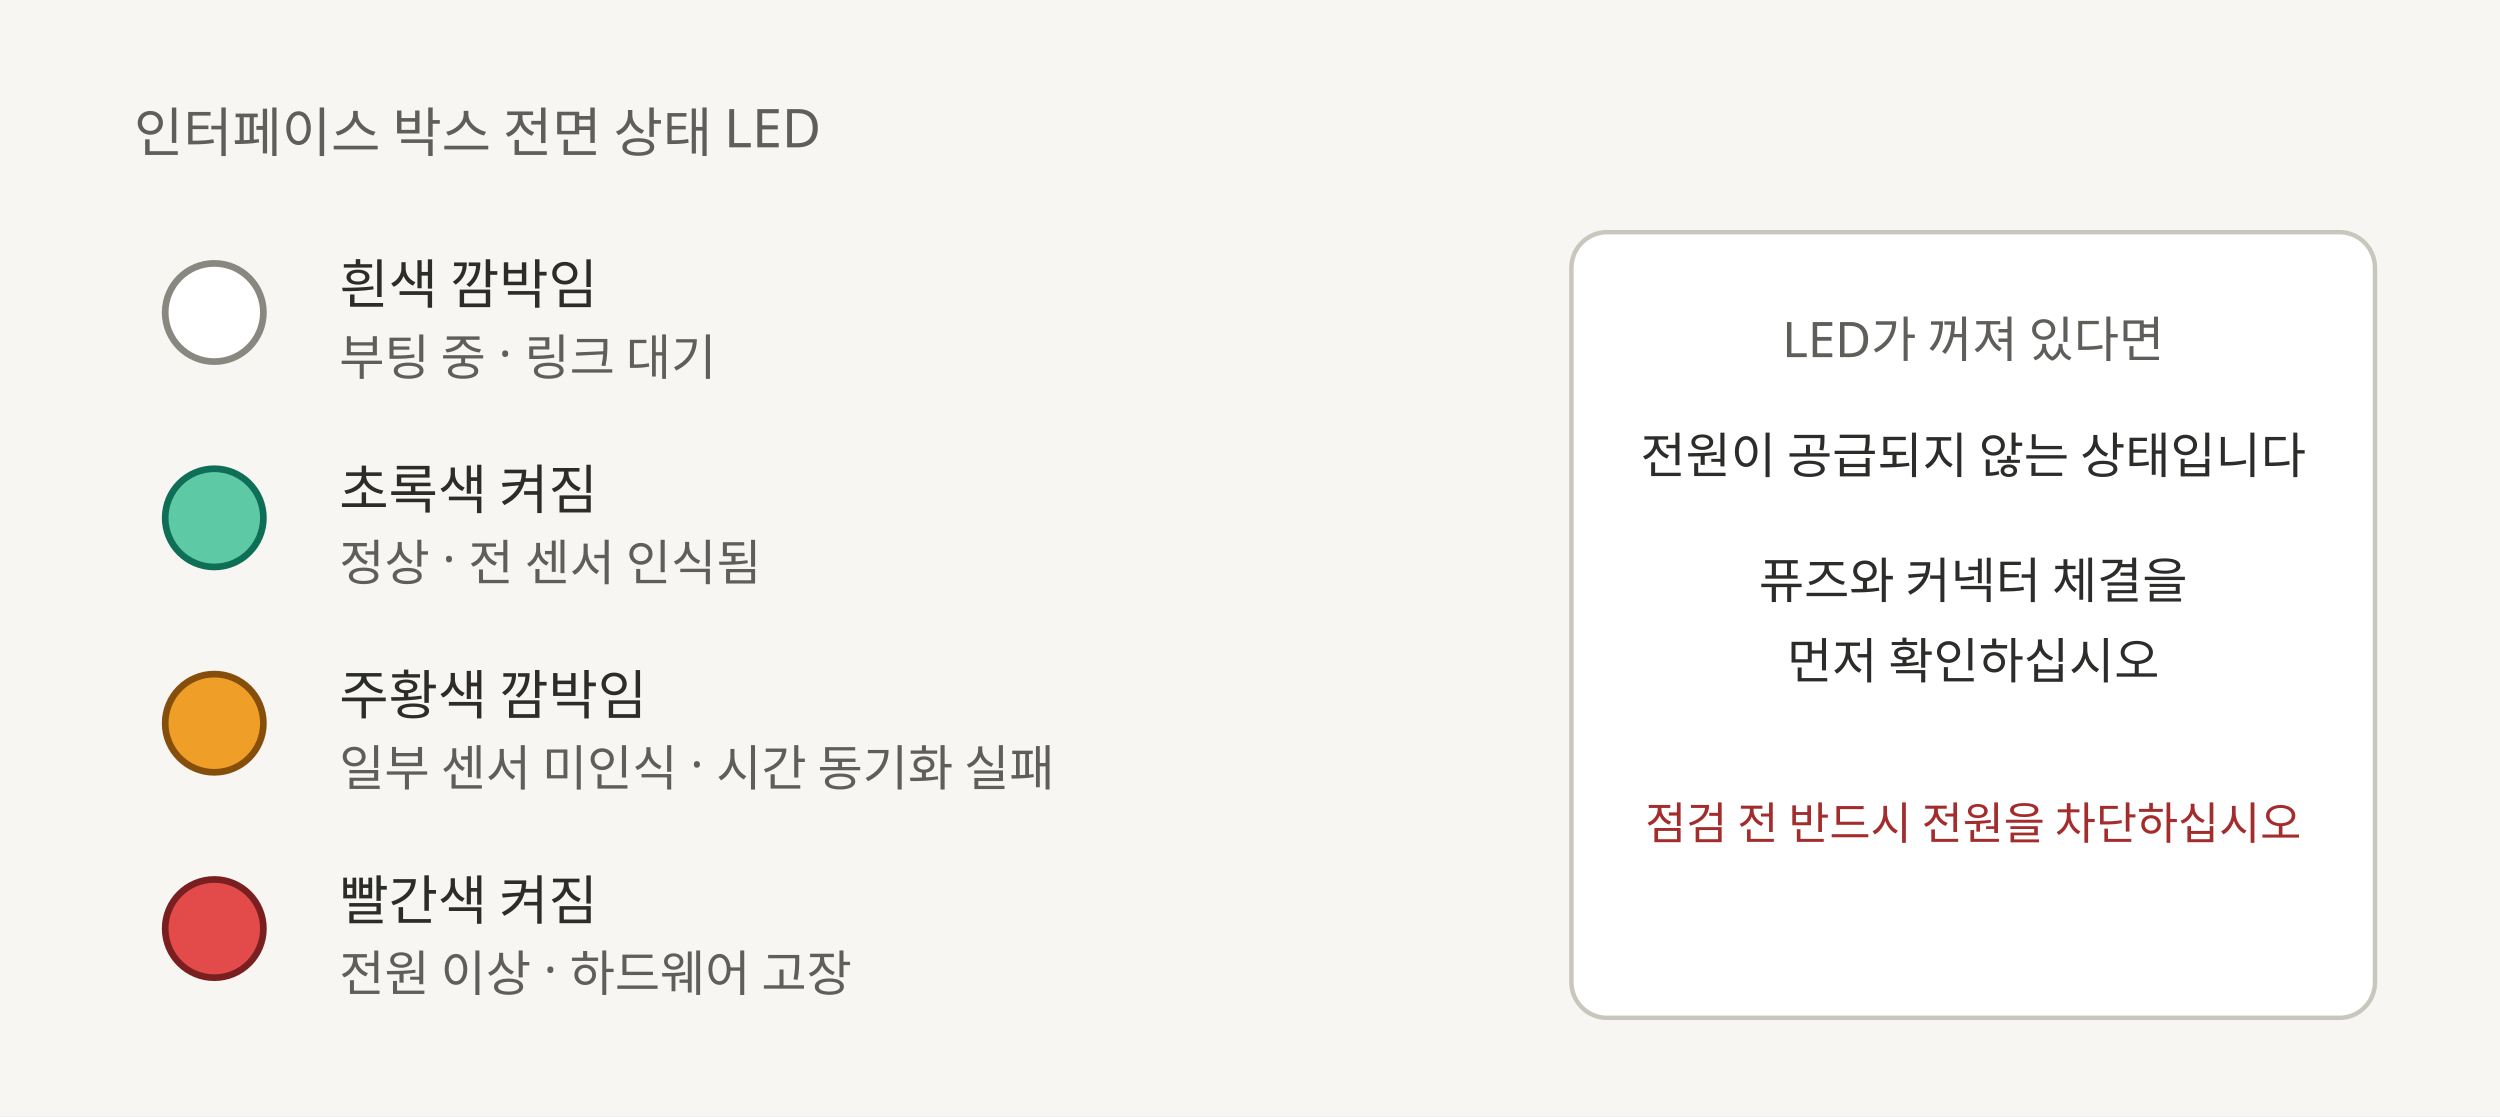
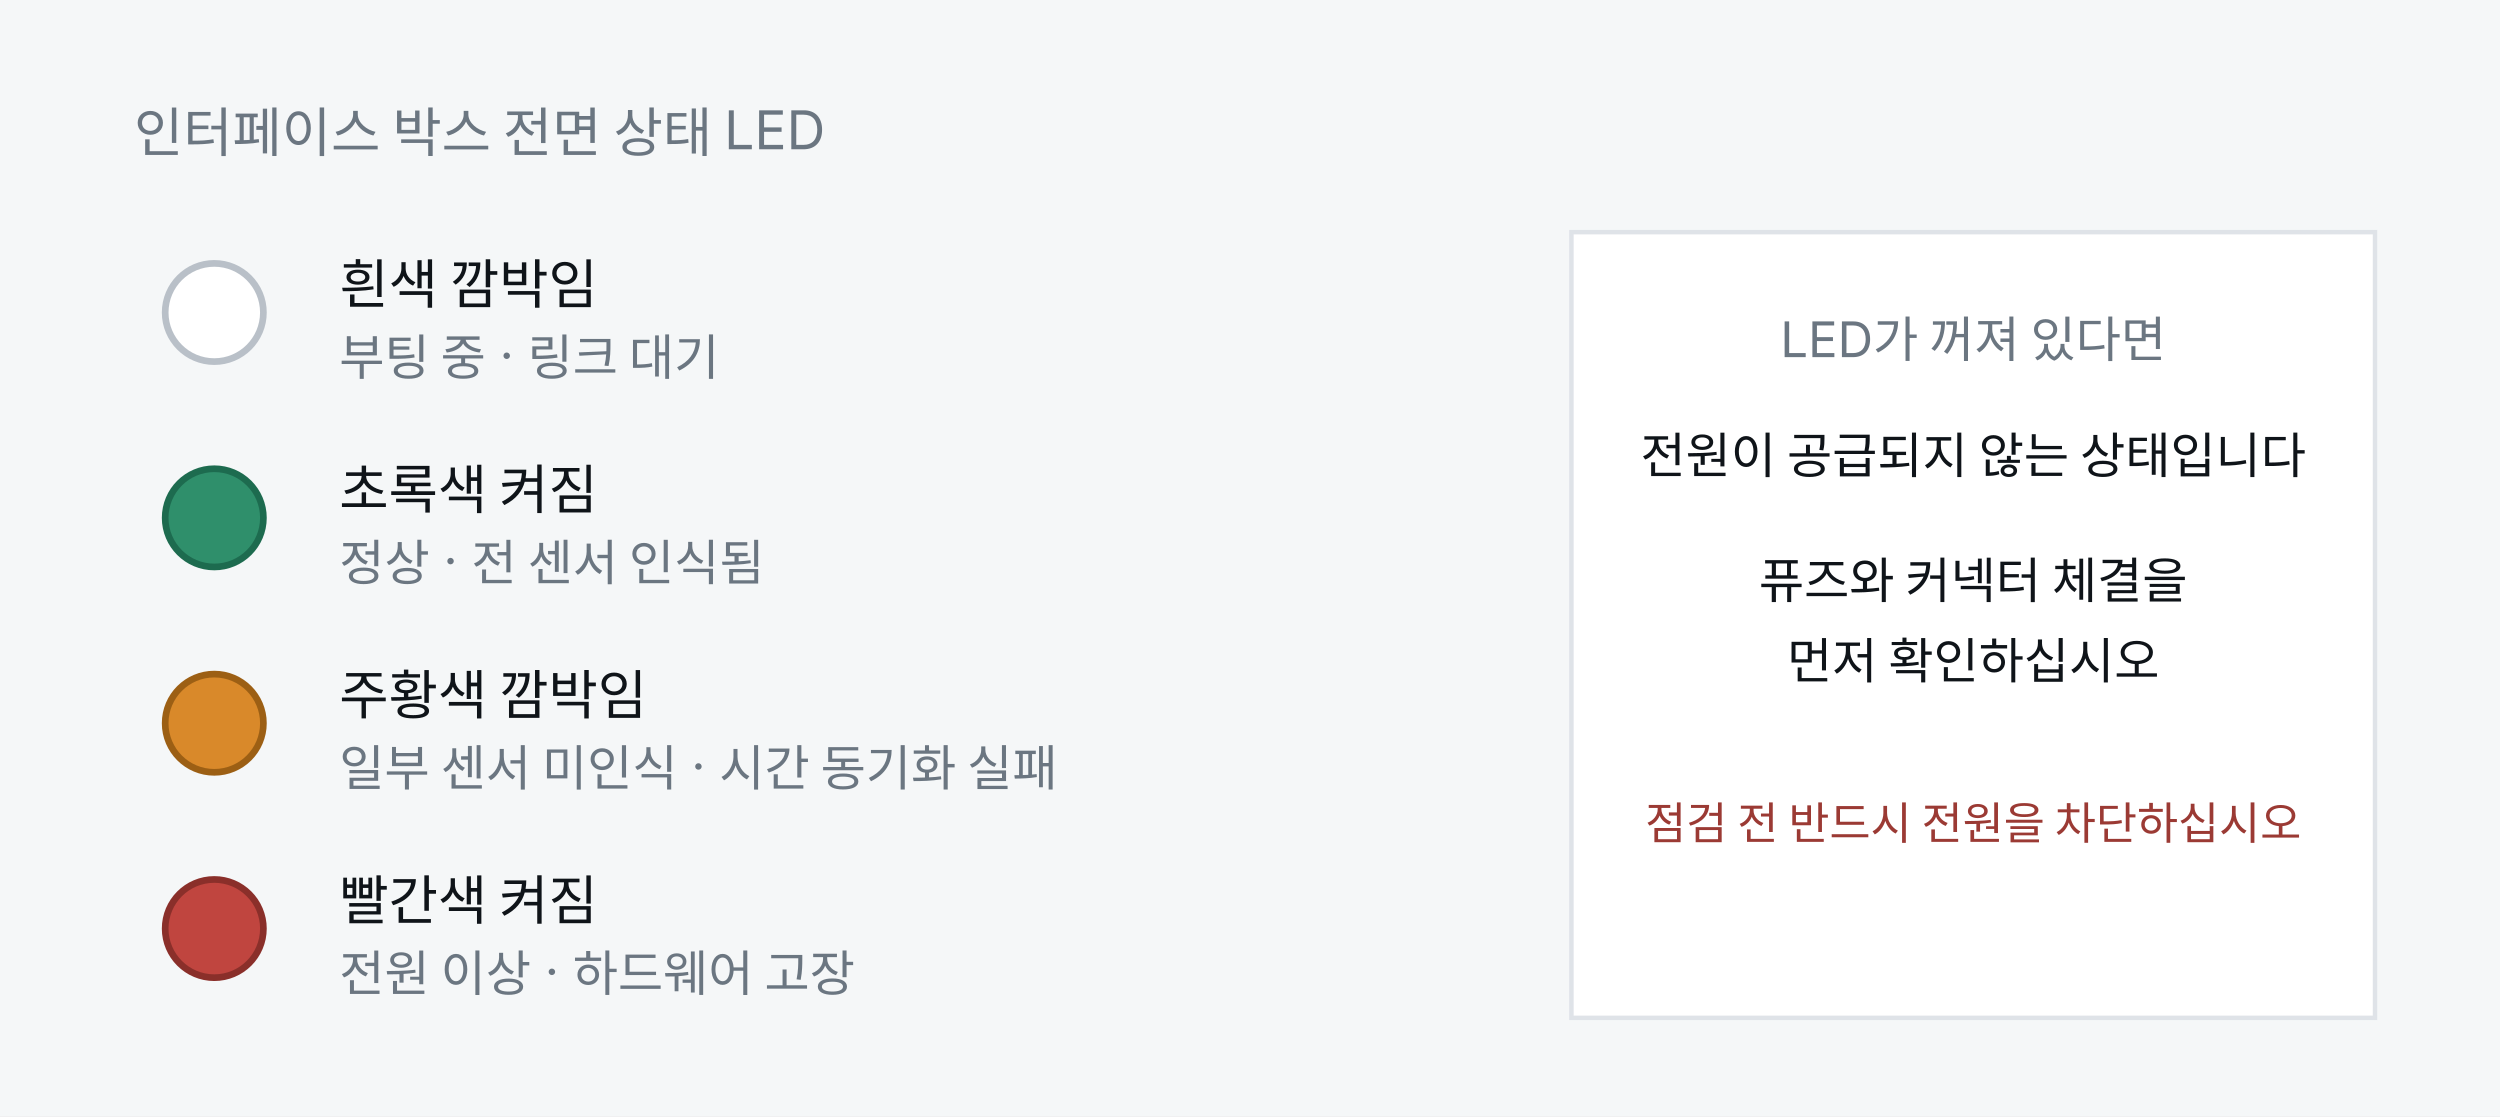
<svg xmlns="http://www.w3.org/2000/svg" viewBox="0 0 560 250" width="560" height="250" role="img" aria-label="인터페이스 박스 상태 LED의 색상별 의미">
-   <rect width="560" height="250" fill="#F7F6F3" />
-   <text x="30" y="34" font-family="sans-serif" font-size="12" fill="#5F5E5A">인터페이스 박스 전면 상태 LED</text>
-   <circle cx="48" cy="70" r="11" fill="#FFFFFF" stroke="#888780" stroke-width="1.5" />
-   <text x="76" y="68" font-family="sans-serif" font-size="12" fill="#2C2C2A">흰색 깜박임</text>
-   <text x="76" y="84" font-family="sans-serif" font-size="11" fill="#5F5E5A">부팅 중 · 링크 대기</text>
-   <circle cx="48" cy="116" r="11" fill="#5DCAA5" stroke="#0F6E56" stroke-width="1.5" />
-   <text x="76" y="114" font-family="sans-serif" font-size="12" fill="#2C2C2A">초록색 켜짐</text>
-   <text x="76" y="130" font-family="sans-serif" font-size="11" fill="#5F5E5A">정상 · 전 센서 인식됨</text>
-   <circle cx="48" cy="162" r="11" fill="#EF9F27" stroke="#854F0B" stroke-width="1.5" />
-   <text x="76" y="160" font-family="sans-serif" font-size="12" fill="#2C2C2A">주황색 깜박임</text>
-   <text x="76" y="176" font-family="sans-serif" font-size="11" fill="#5F5E5A">일부 센서 미인식 · 시간 동기화 실패</text>
-   <circle cx="48" cy="208" r="11" fill="#E24B4A" stroke="#791F1F" stroke-width="1.5" />
-   <text x="76" y="206" font-family="sans-serif" font-size="12" fill="#2C2C2A">빨간색 켜짐</text>
-   <text x="76" y="222" font-family="sans-serif" font-size="11" fill="#5F5E5A">전원 이상 · 하드웨어 고장</text>
-   <rect x="352" y="52" width="180" height="176" rx="8" fill="#FFFFFF" stroke="#C9C6BD" />
-   <text x="442" y="80" font-family="sans-serif" font-size="11" fill="#5F5E5A" text-anchor="middle">LED가 꺼져 있다면</text>
-   <text x="442" y="106" font-family="sans-serif" font-size="11" fill="#2C2C2A" text-anchor="middle">전원이 공급되지 않는 상태입니다</text>
-   <text x="442" y="134" font-family="sans-serif" font-size="11" fill="#2C2C2A" text-anchor="middle">퓨즈와 커넥터 체결을</text>
-   <text x="442" y="152" font-family="sans-serif" font-size="11" fill="#2C2C2A" text-anchor="middle">먼저 확인하십시오</text>
-   <text x="442" y="188" font-family="sans-serif" font-size="10" fill="#A32D2D" text-anchor="middle">점검 전 반드시 전원을 차단하십시오</text>
+   <rect width="560" height="250" fill="#f5f7f8" />
+   <text x="30" y="34" font-family="'Pretendard', -apple-system, 'Segoe UI', sans-serif" font-size="12" fill="#6b7681">인터페이스 박스 전면 상태 LED</text>
+   <circle cx="48" cy="70" r="11" fill="#ffffff" stroke="#b9c0c8" stroke-width="1.5" />
+   <text x="76" y="68" font-family="'Pretendard', -apple-system, 'Segoe UI', sans-serif" font-size="12" fill="#0f1419">흰색 깜박임</text>
+   <text x="76" y="84" font-family="'Pretendard', -apple-system, 'Segoe UI', sans-serif" font-size="11" fill="#6b7681">부팅 중 · 링크 대기</text>
+   <circle cx="48" cy="116" r="11" fill="#2f8f6b" stroke="#1d6b4f" stroke-width="1.5" />
+   <text x="76" y="114" font-family="'Pretendard', -apple-system, 'Segoe UI', sans-serif" font-size="12" fill="#0f1419">초록색 켜짐</text>
+   <text x="76" y="130" font-family="'Pretendard', -apple-system, 'Segoe UI', sans-serif" font-size="11" fill="#6b7681">정상 · 전 센서 인식됨</text>
+   <circle cx="48" cy="162" r="11" fill="#d9892a" stroke="#9c5f14" stroke-width="1.5" />
+   <text x="76" y="160" font-family="'Pretendard', -apple-system, 'Segoe UI', sans-serif" font-size="12" fill="#0f1419">주황색 깜박임</text>
+   <text x="76" y="176" font-family="'Pretendard', -apple-system, 'Segoe UI', sans-serif" font-size="11" fill="#6b7681">일부 센서 미인식 · 시간 동기화 실패</text>
+   <circle cx="48" cy="208" r="11" fill="#c0453f" stroke="#8a2f2a" stroke-width="1.5" />
+   <text x="76" y="206" font-family="'Pretendard', -apple-system, 'Segoe UI', sans-serif" font-size="12" fill="#0f1419">빨간색 켜짐</text>
+   <text x="76" y="222" font-family="'Pretendard', -apple-system, 'Segoe UI', sans-serif" font-size="11" fill="#6b7681">전원 이상 · 하드웨어 고장</text>
+   <rect x="352" y="52" width="180" height="176" fill="#ffffff" stroke="#dfe3e8" />
+   <text x="442" y="80" font-family="'Pretendard', -apple-system, 'Segoe UI', sans-serif" font-size="11" fill="#6b7681" text-anchor="middle">LED가 꺼져 있다면</text>
+   <text x="442" y="106" font-family="'Pretendard', -apple-system, 'Segoe UI', sans-serif" font-size="11" fill="#0f1419" text-anchor="middle">전원이 공급되지 않는 상태입니다</text>
+   <text x="442" y="134" font-family="'Pretendard', -apple-system, 'Segoe UI', sans-serif" font-size="11" fill="#0f1419" text-anchor="middle">퓨즈와 커넥터 체결을</text>
+   <text x="442" y="152" font-family="'Pretendard', -apple-system, 'Segoe UI', sans-serif" font-size="11" fill="#0f1419" text-anchor="middle">먼저 확인하십시오</text>
+   <text x="442" y="188" font-family="'Pretendard', -apple-system, 'Segoe UI', sans-serif" font-size="10" fill="#9b3a34" text-anchor="middle">점검 전 반드시 전원을 차단하십시오</text>
</svg>
